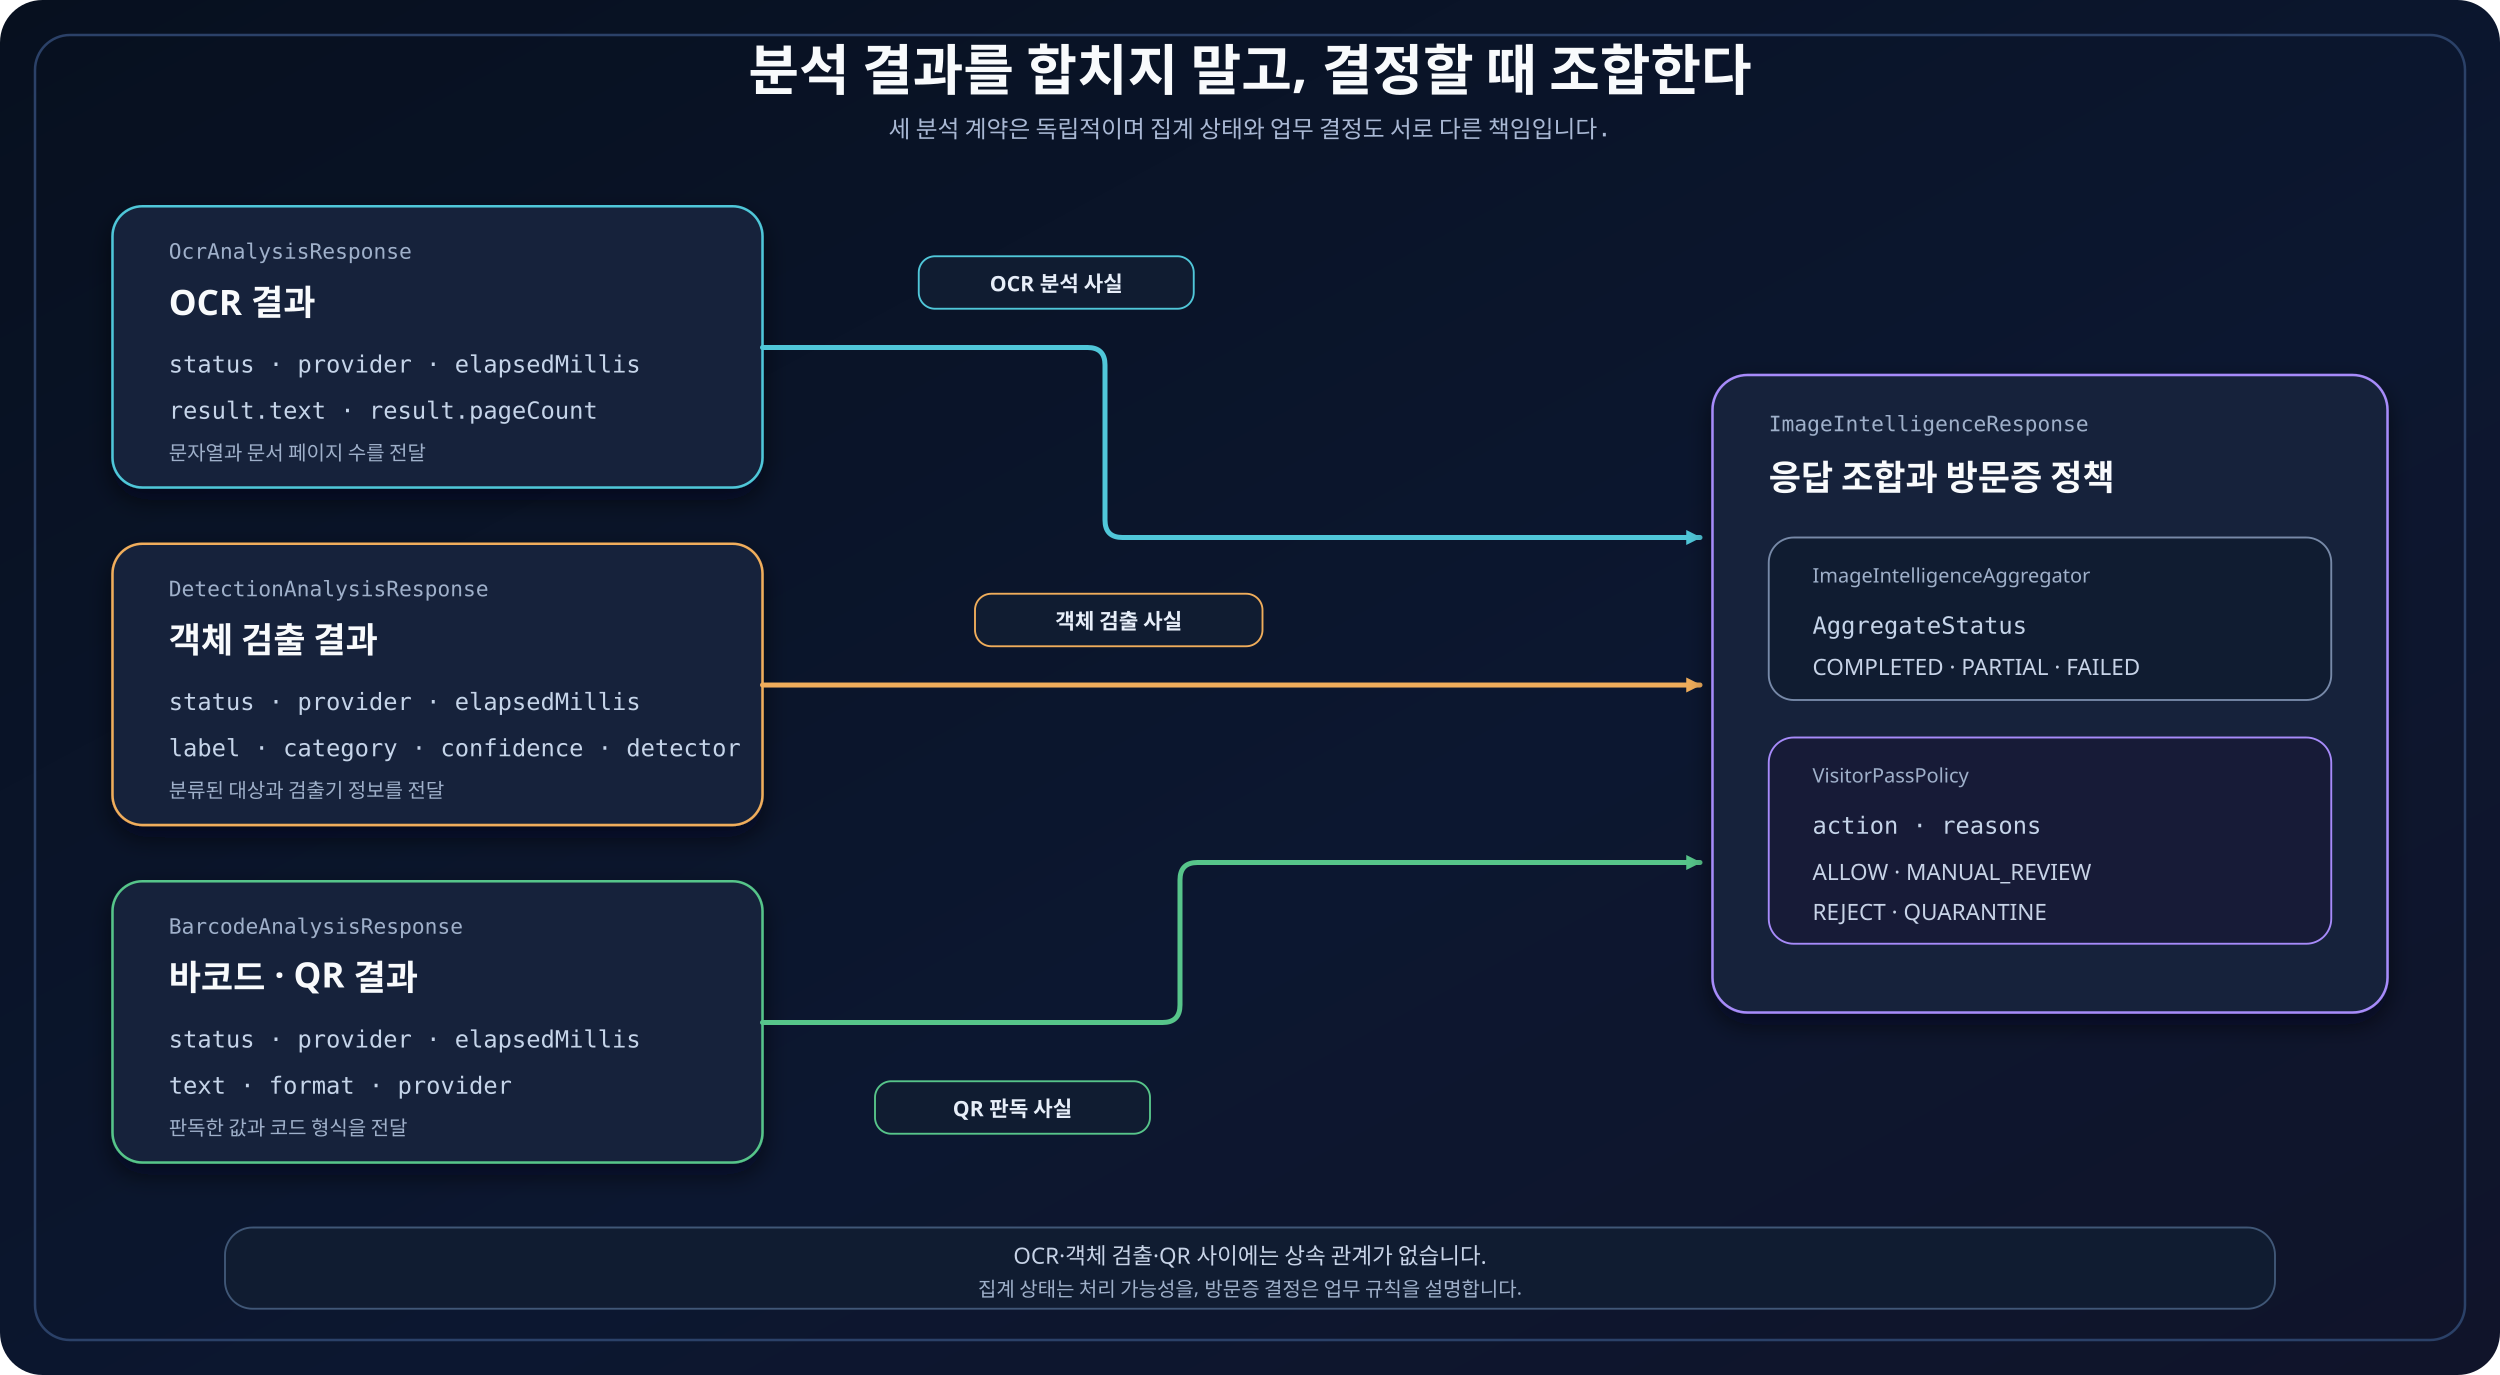
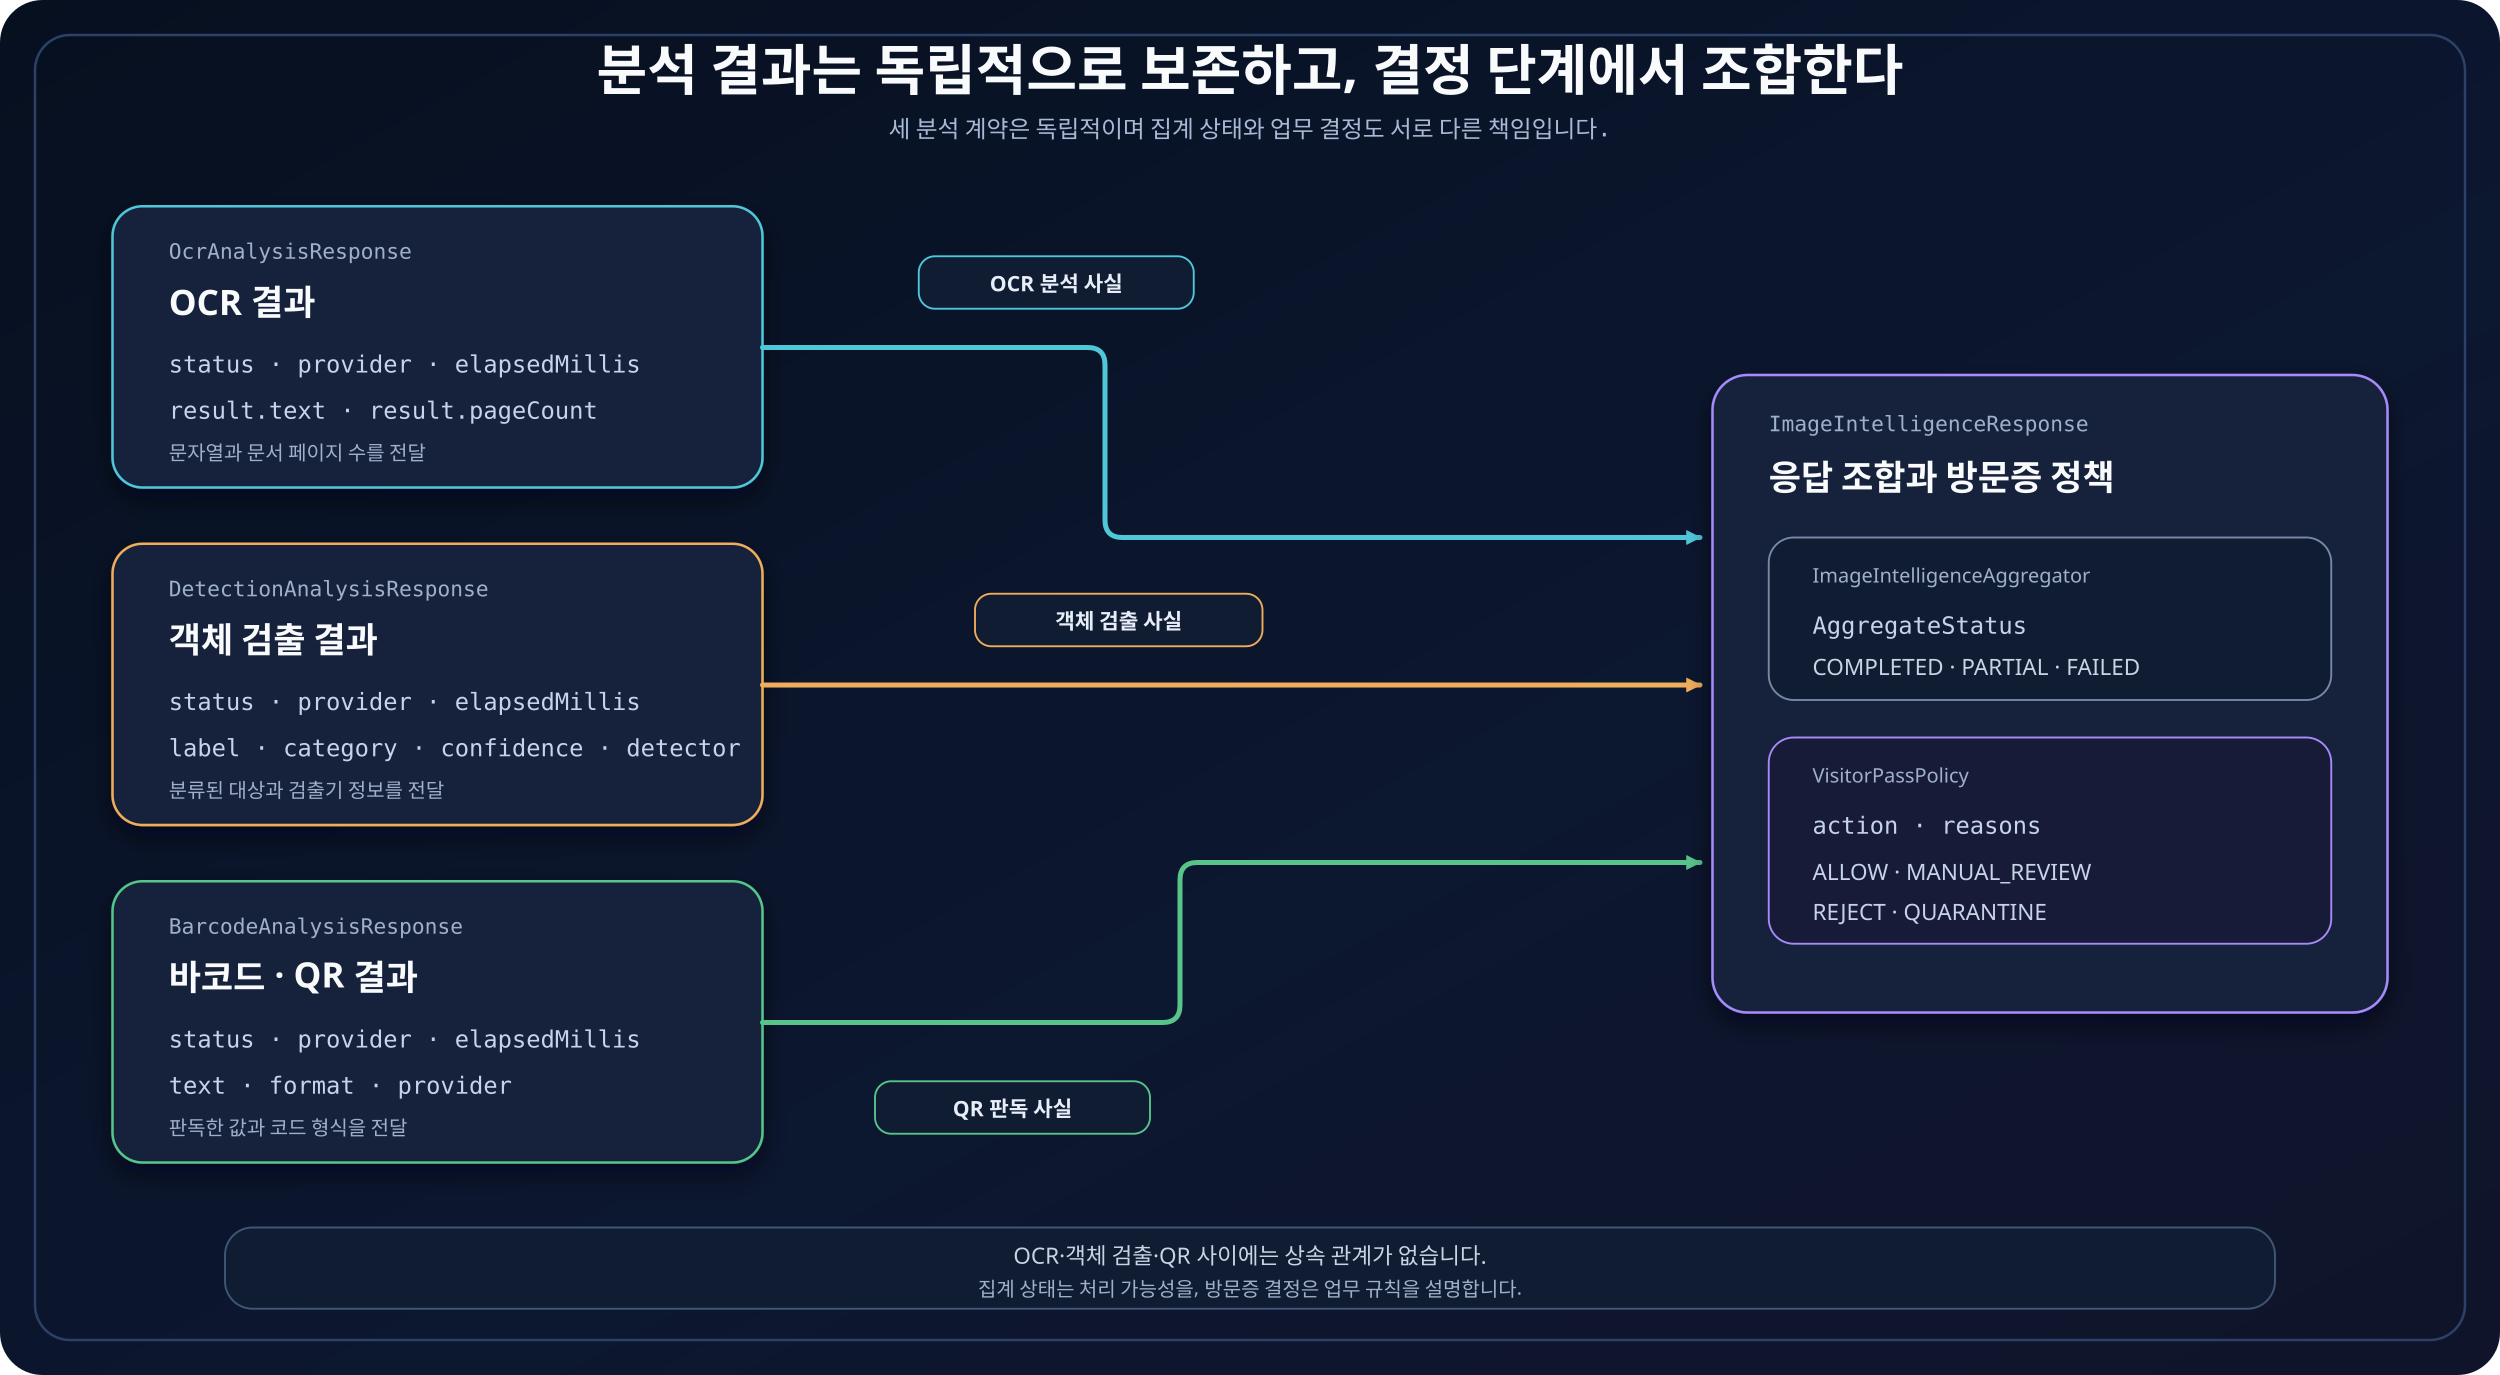
<svg xmlns="http://www.w3.org/2000/svg" width="2000" height="1100" viewBox="0 0 2000 1100" role="img" aria-labelledby="title desc">
  <defs>
    <linearGradient id="canvas" x1="0" y1="0" x2="1" y2="1">
      <stop offset="0" stop-color="#07101f" />
      <stop offset="0.58" stop-color="#0c1730" />
      <stop offset="1" stop-color="#10142a" />
    </linearGradient>
    <filter id="shadow" x="-18%" y="-20%" width="136%" height="150%">
      <feDropShadow dx="0" dy="9" stdDeviation="10" flood-color="#020617" flood-opacity="0.58" />
    </filter>
    <marker id="arrow-cyan" markerWidth="14" markerHeight="14" refX="12" refY="7" orient="auto" markerUnits="userSpaceOnUse">
      <path d="M1 1 L13 7 L1 13 Z" fill="#50c7d9" />
    </marker>
    <marker id="arrow-amber" markerWidth="14" markerHeight="14" refX="12" refY="7" orient="auto" markerUnits="userSpaceOnUse">
      <path d="M1 1 L13 7 L1 13 Z" fill="#f0ad5b" />
    </marker>
    <marker id="arrow-green" markerWidth="14" markerHeight="14" refX="12" refY="7" orient="auto" markerUnits="userSpaceOnUse">
      <path d="M1 1 L13 7 L1 13 Z" fill="#57c58a" />
    </marker>
    <style>
      .title{font-family:'goorm Sans','Architects Daughter',sans-serif;font-size:44px;font-weight:700;fill:#f8fafc}
      .subtitle{font-family:'goorm Sans Code','Comic Mono','goorm Sans',monospace;font-size:19px;fill:#a9b8d4}
      .card{fill:#14233a;stroke-width:2;filter:url(#shadow)}
      .cardTitle{font-family:'goorm Sans','Architects Daughter',sans-serif;font-size:28px;font-weight:700;fill:#f8fafc}
      .cardType{font-family:'goorm Sans Code','Comic Mono','goorm Sans',monospace;font-size:17px;fill:#9fb0ca}
      .field{font-family:'goorm Sans Code','Comic Mono','goorm Sans',monospace;font-size:19px;fill:#c5d4e9}
      .body{font-family:'goorm Sans','Architects Daughter',sans-serif;font-size:18px;fill:#c7d3e7}
      .small{font-family:'goorm Sans','Architects Daughter',sans-serif;font-size:16px;fill:#9fb0ca}
      .connector{fill:none;stroke-width:4;stroke-linecap:round;stroke-linejoin:round}
      .label{font-family:'goorm Sans','Architects Daughter',sans-serif;font-size:17px;font-weight:700;fill:#e7eef9}
      .labelBg{fill:#101c31;stroke-width:1.5}
    </style>
  </defs>
  <rect width="2000" height="1100" rx="34" fill="url(#canvas)" />
  <rect x="28" y="28" width="1944" height="1044" rx="28" fill="none" stroke="#2b4168" stroke-width="2" />
-   <text class="title" x="1000" y="72" text-anchor="middle">분석 결과를 합치지 말고, 결정할 때 조합한다</text>
+   <text class="title" x="1000" y="72" text-anchor="middle">분석 결과는 독립적으로 보존하고, 결정 단계에서 조합한다</text>
  <text class="subtitle" x="1000" y="110" text-anchor="middle">세 분석 계약은 독립적이며 집계 상태와 업무 결정도 서로 다른 책임입니다.</text>
  <g id="card-ocr-contract" data-node="ocr-contract">
    <rect class="card" x="90" y="165" width="520" height="225" rx="24" stroke="#50c7d9" />
    <text class="cardType" x="135" y="207">OcrAnalysisResponse</text>
    <text class="cardTitle" x="135" y="252">OCR 결과</text>
    <text class="field" x="135" y="298">status · provider · elapsedMillis</text>
    <text class="field" x="135" y="335">result.text · result.pageCount</text>
    <text class="small" x="135" y="368">문자열과 문서 페이지 수를 전달</text>
  </g>
  <g id="card-detection-contract" data-node="detection-contract">
    <rect class="card" x="90" y="435" width="520" height="225" rx="24" stroke="#f0ad5b" />
    <text class="cardType" x="135" y="477">DetectionAnalysisResponse</text>
    <text class="cardTitle" x="135" y="522">객체 검출 결과</text>
    <text class="field" x="135" y="568">status · provider · elapsedMillis</text>
    <text class="field" x="135" y="605">label · category · confidence · detector</text>
    <text class="small" x="135" y="638">분류된 대상과 검출기 정보를 전달</text>
  </g>
  <g id="card-barcode-contract" data-node="barcode-contract">
    <rect class="card" x="90" y="705" width="520" height="225" rx="24" stroke="#57c58a" />
    <text class="cardType" x="135" y="747">BarcodeAnalysisResponse</text>
    <text class="cardTitle" x="135" y="792">바코드 · QR 결과</text>
    <text class="field" x="135" y="838">status · provider · elapsedMillis</text>
    <text class="field" x="135" y="875">text · format · provider</text>
    <text class="small" x="135" y="908">판독한 값과 코드 형식을 전달</text>
  </g>
  <path class="connector" data-connector="ocr-to-response" d="M610 278 H870 Q884 278 884 292 V416 Q884 430 898 430 H1360" stroke="#50c7d9" marker-end="url(#arrow-cyan)" />
  <path class="connector" data-connector="detection-to-response" d="M610 548 H1360" stroke="#f0ad5b" marker-end="url(#arrow-amber)" />
  <path class="connector" data-connector="barcode-to-response" d="M610 818 H930 Q944 818 944 804 V704 Q944 690 958 690 H1360" stroke="#57c58a" marker-end="url(#arrow-green)" />
  <rect class="labelBg" x="735" y="205" width="220" height="42" rx="13" stroke="#50c7d9" />
  <text class="label" x="845" y="233" text-anchor="middle">OCR 분석 사실</text>
  <rect class="labelBg" x="780" y="475" width="230" height="42" rx="13" stroke="#f0ad5b" />
  <text class="label" x="895" y="503" text-anchor="middle">객체 검출 사실</text>
  <rect class="labelBg" x="700" y="865" width="220" height="42" rx="13" stroke="#57c58a" />
  <text class="label" x="810" y="893" text-anchor="middle">QR 판독 사실</text>
  <g id="card-response-policy" data-node="response-policy">
    <rect class="card" x="1370" y="300" width="540" height="510" rx="28" stroke="#a78bfa" />
    <text class="cardType" x="1415" y="345">ImageIntelligenceResponse</text>
    <text class="cardTitle" x="1415" y="392">응답 조합과 방문증 정책</text>
    <rect x="1415" y="430" width="450" height="130" rx="20" fill="#101c31" stroke="#7789a8" stroke-width="1.5" />
    <text class="small" x="1450" y="466">ImageIntelligenceAggregator</text>
    <text class="field" x="1450" y="507">AggregateStatus</text>
    <text class="body" x="1450" y="540">COMPLETED · PARTIAL · FAILED</text>
    <rect x="1415" y="590" width="450" height="165" rx="20" fill="#171b37" stroke="#a78bfa" stroke-width="1.5" />
    <text class="small" x="1450" y="626">VisitorPassPolicy</text>
    <text class="field" x="1450" y="667">action · reasons</text>
    <text class="body" x="1450" y="704">ALLOW · MANUAL_REVIEW</text>
    <text class="body" x="1450" y="736">REJECT · QUARANTINE</text>
  </g>
  <rect x="180" y="982" width="1640" height="65" rx="22" fill="#101c31" stroke="#405777" stroke-width="1.5" />
  <text class="body" x="1000" y="1011" text-anchor="middle">OCR·객체 검출·QR 사이에는 상속 관계가 없습니다.</text>
  <text class="small" x="1000" y="1037" text-anchor="middle">집계 상태는 처리 가능성을, 방문증 결정은 업무 규칙을 설명합니다.</text>
</svg>
